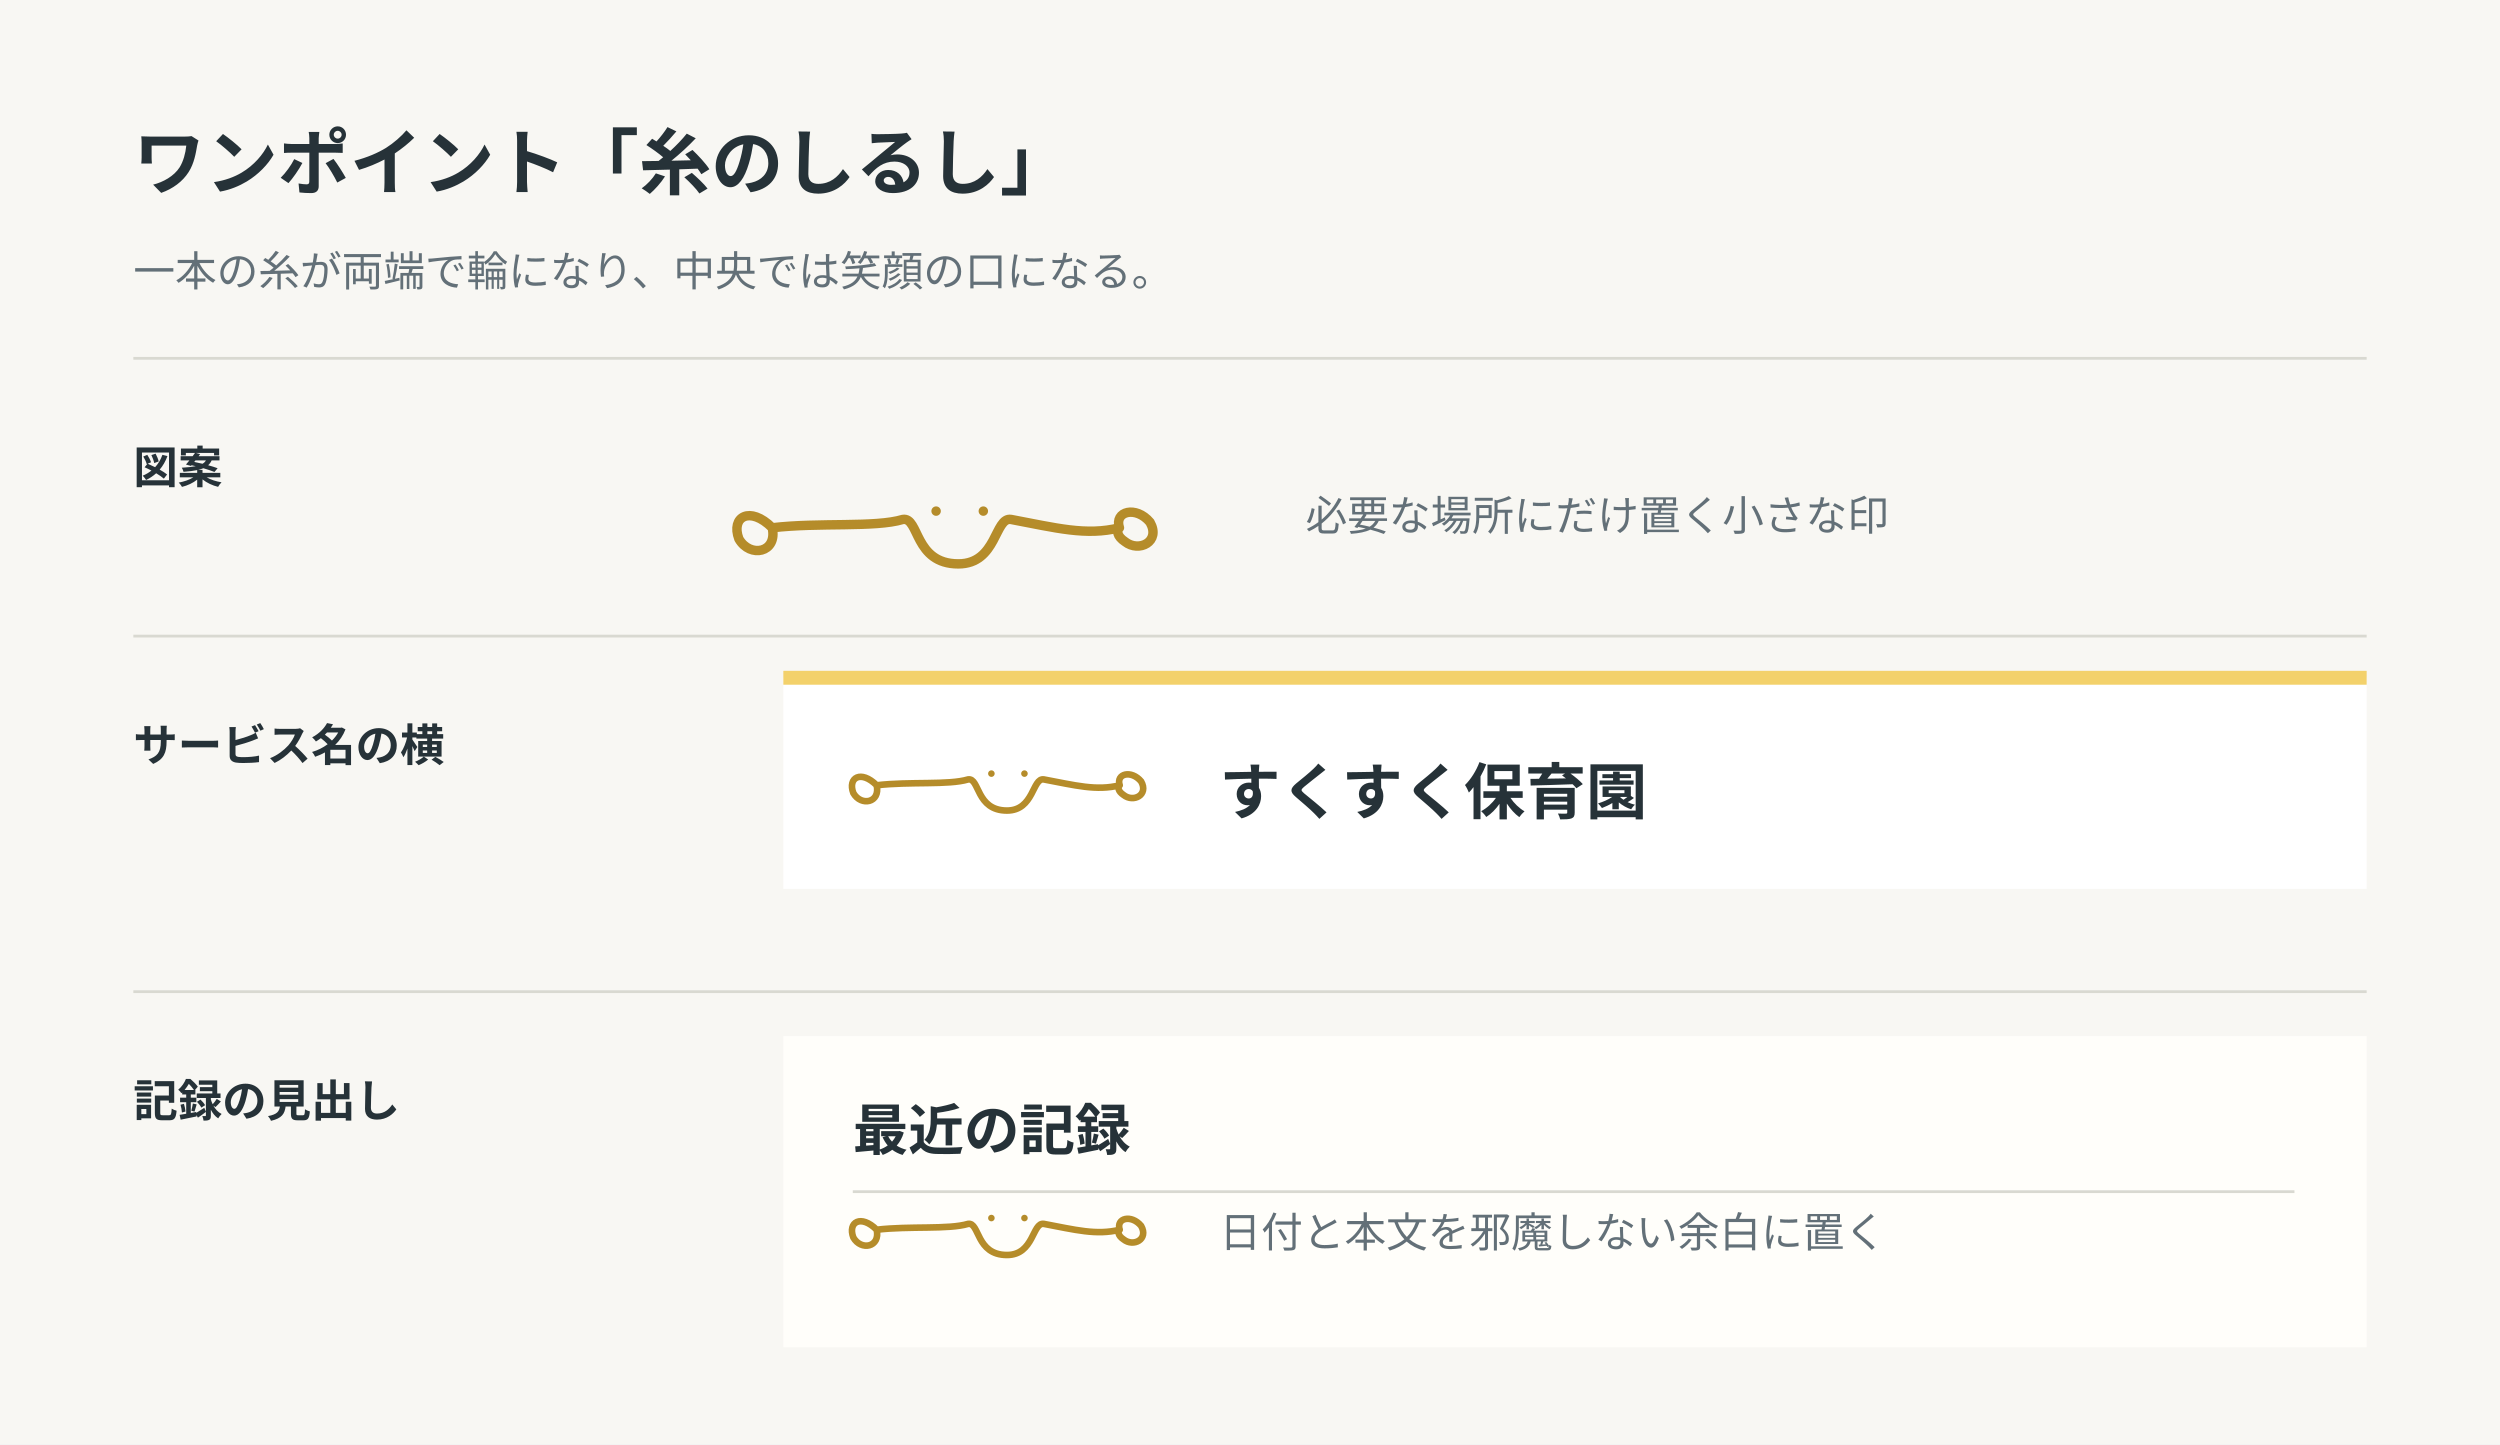
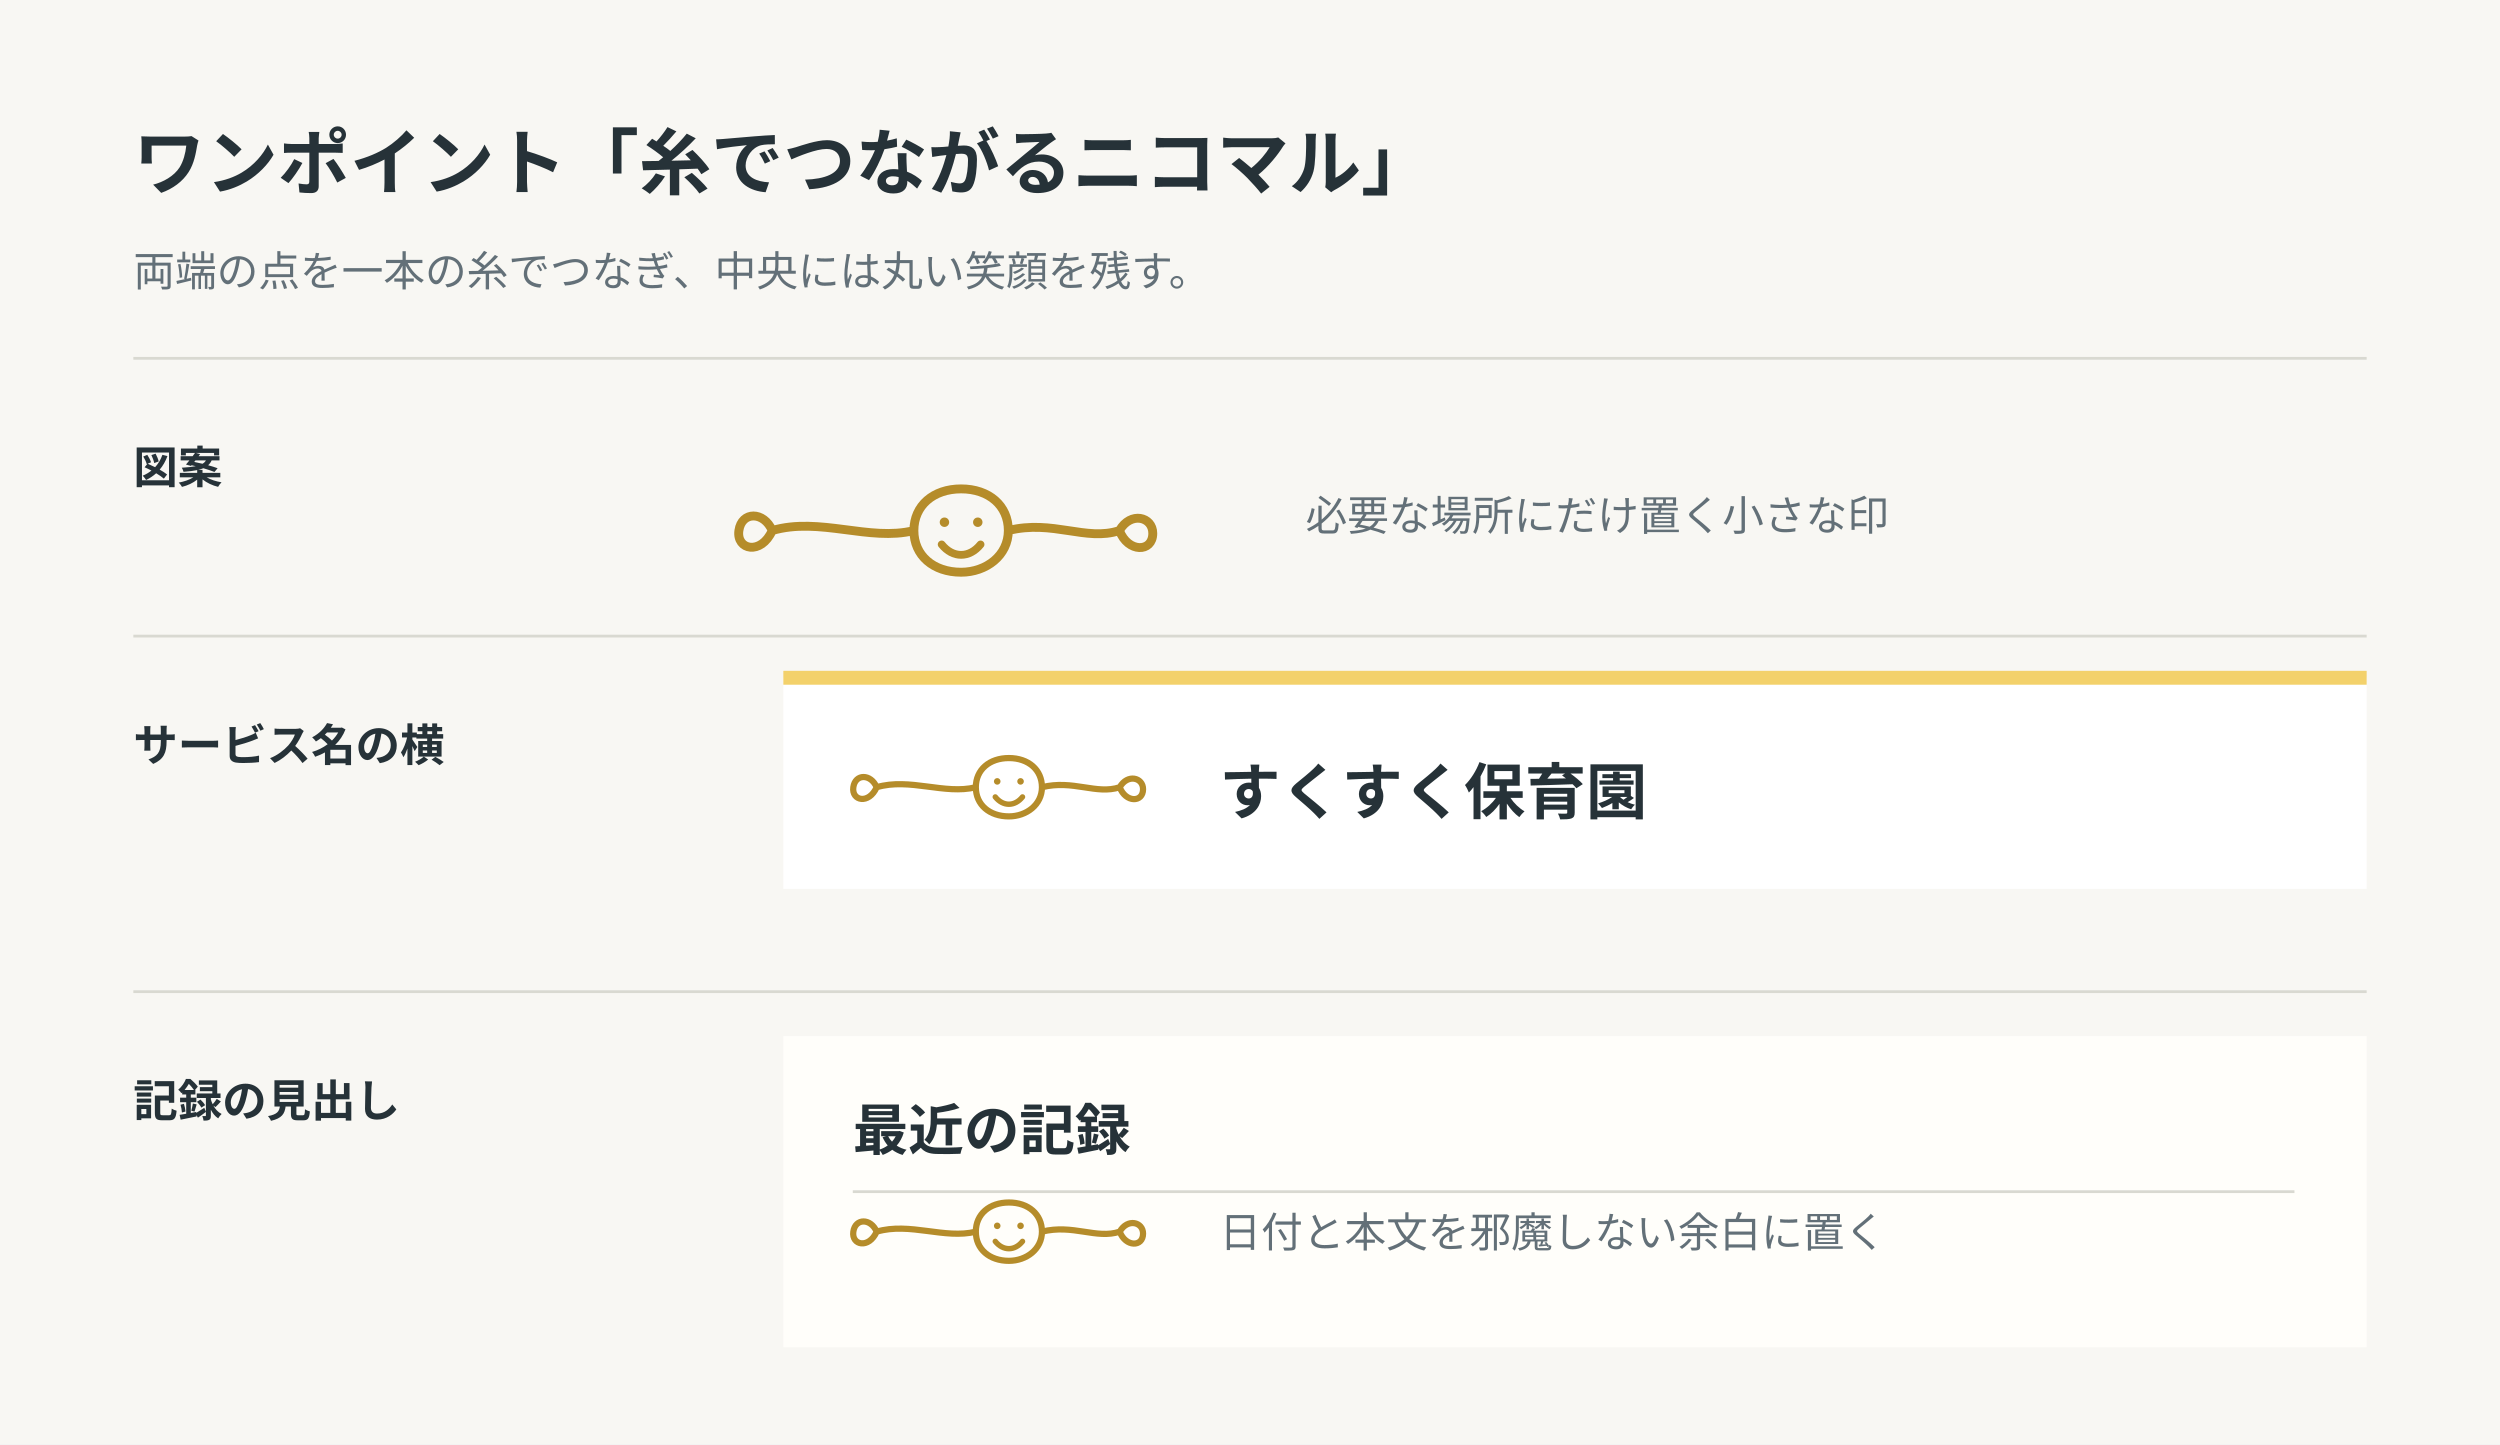
<svg xmlns="http://www.w3.org/2000/svg" width="900" height="520" viewBox="0 0 900 520" role="img" aria-labelledby="title desc">
  <style>
    text { font-family: "Yu Gothic", "Meiryo", sans-serif; fill: #263238; }
    .note { font-size: 15px; fill: #637078; }
  </style>
  <defs>
    <g id="mark">
-       <path d="M28 31 C20 23 13 27 16 35 C20 42 30 40 28 31 C45 29 65 31 75 28 C81 27 79 44 95 44 C109 44 108 27 114 28 C130 31 141 34 153 31 C151 25 159 23 164 29 C168 36 160 40 155 36 C152 34 152 32 153 31" fill="none" stroke="#B58C2A" stroke-width="3.4" stroke-linecap="round" stroke-linejoin="round" />
-       <circle cx="87" cy="25" r="1.7" fill="#B58C2A" />
-       <circle cx="104" cy="25" r="1.7" fill="#B58C2A" />
+       <path d="M28 32 C25 25 17 25 16 32 C15 39 24 41 28 32 C45 27 63 36 79 32 C79 23 86 17 96 17 C106 17 113 23 113 32 C113 41 105 47 96 47 C86 47 79 41 79 32 C79 23 86 17 96 17 C106 17 113 23 113 32 C129 28 141 36 153 32 C157 25 165 27 165 33 C165 40 156 40 153 32" fill="none" stroke="#B58C2A" stroke-width="3.2" stroke-linecap="round" stroke-linejoin="round" />
+       <circle cx="90" cy="29" r="1.7" fill="#B58C2A" />
+       <circle cx="102" cy="29" r="1.7" fill="#B58C2A" />
+       <path d="M89 37 C93 42 99 42 103 37" fill="none" stroke="#B58C2A" stroke-width="2.8" stroke-linecap="round" />
    </g>
  </defs>
  <rect width="900" height="520" fill="#f8f7f3" />
-   <text x="48" y="68" font-size="26" font-weight="700">ワンポイント「糸のしるし」</text>
-   <text x="48" y="103" class="note">一本の糸が両端で輪になり、中央では笑顔の口になる。</text>
+   <text x="48" y="68" font-size="26" font-weight="700">ワンポイント「糸でつながるニコマル」</text>
+   <text x="48" y="103" class="note">両端の点を一本の糸でつなぎ、中央には丸い笑顔を残す。</text>
  <path d="M48 129H852" stroke="#d9d9d1" />
  <text x="48" y="174" font-size="16" font-weight="700">図案</text>
  <use href="#mark" transform="translate(250 159)" />
  <text x="470" y="191" class="note">必要な場所にだけ置く小さな印</text>
  <path d="M48 229H852" stroke="#d9d9d1" />
  <text x="48" y="274" font-size="16" font-weight="700">サービス名の横</text>
  <rect x="282" y="244" width="570" height="76" fill="#fff" />
  <path d="M282 244H852" stroke="#f3d16b" stroke-width="5" />
  <use href="#mark" transform="translate(296 261) scale(.7)" />
  <text x="439" y="293" font-size="22" font-weight="700">すくすく保育園</text>
  <path d="M48 357H852" stroke="#d9d9d1" />
  <text x="48" y="402" font-size="16" font-weight="700">記録の見出し</text>
  <rect x="282" y="373" width="570" height="112" fill="#fffefa" />
  <text x="307" y="414" font-size="20" font-weight="700">最近の記録</text>
  <path d="M307 429H826" stroke="#d9d9d1" />
  <use href="#mark" transform="translate(296 421) scale(.7)" />
  <text x="439" y="449" class="note">日付と本文を邪魔しない余白に置く</text>
</svg>
